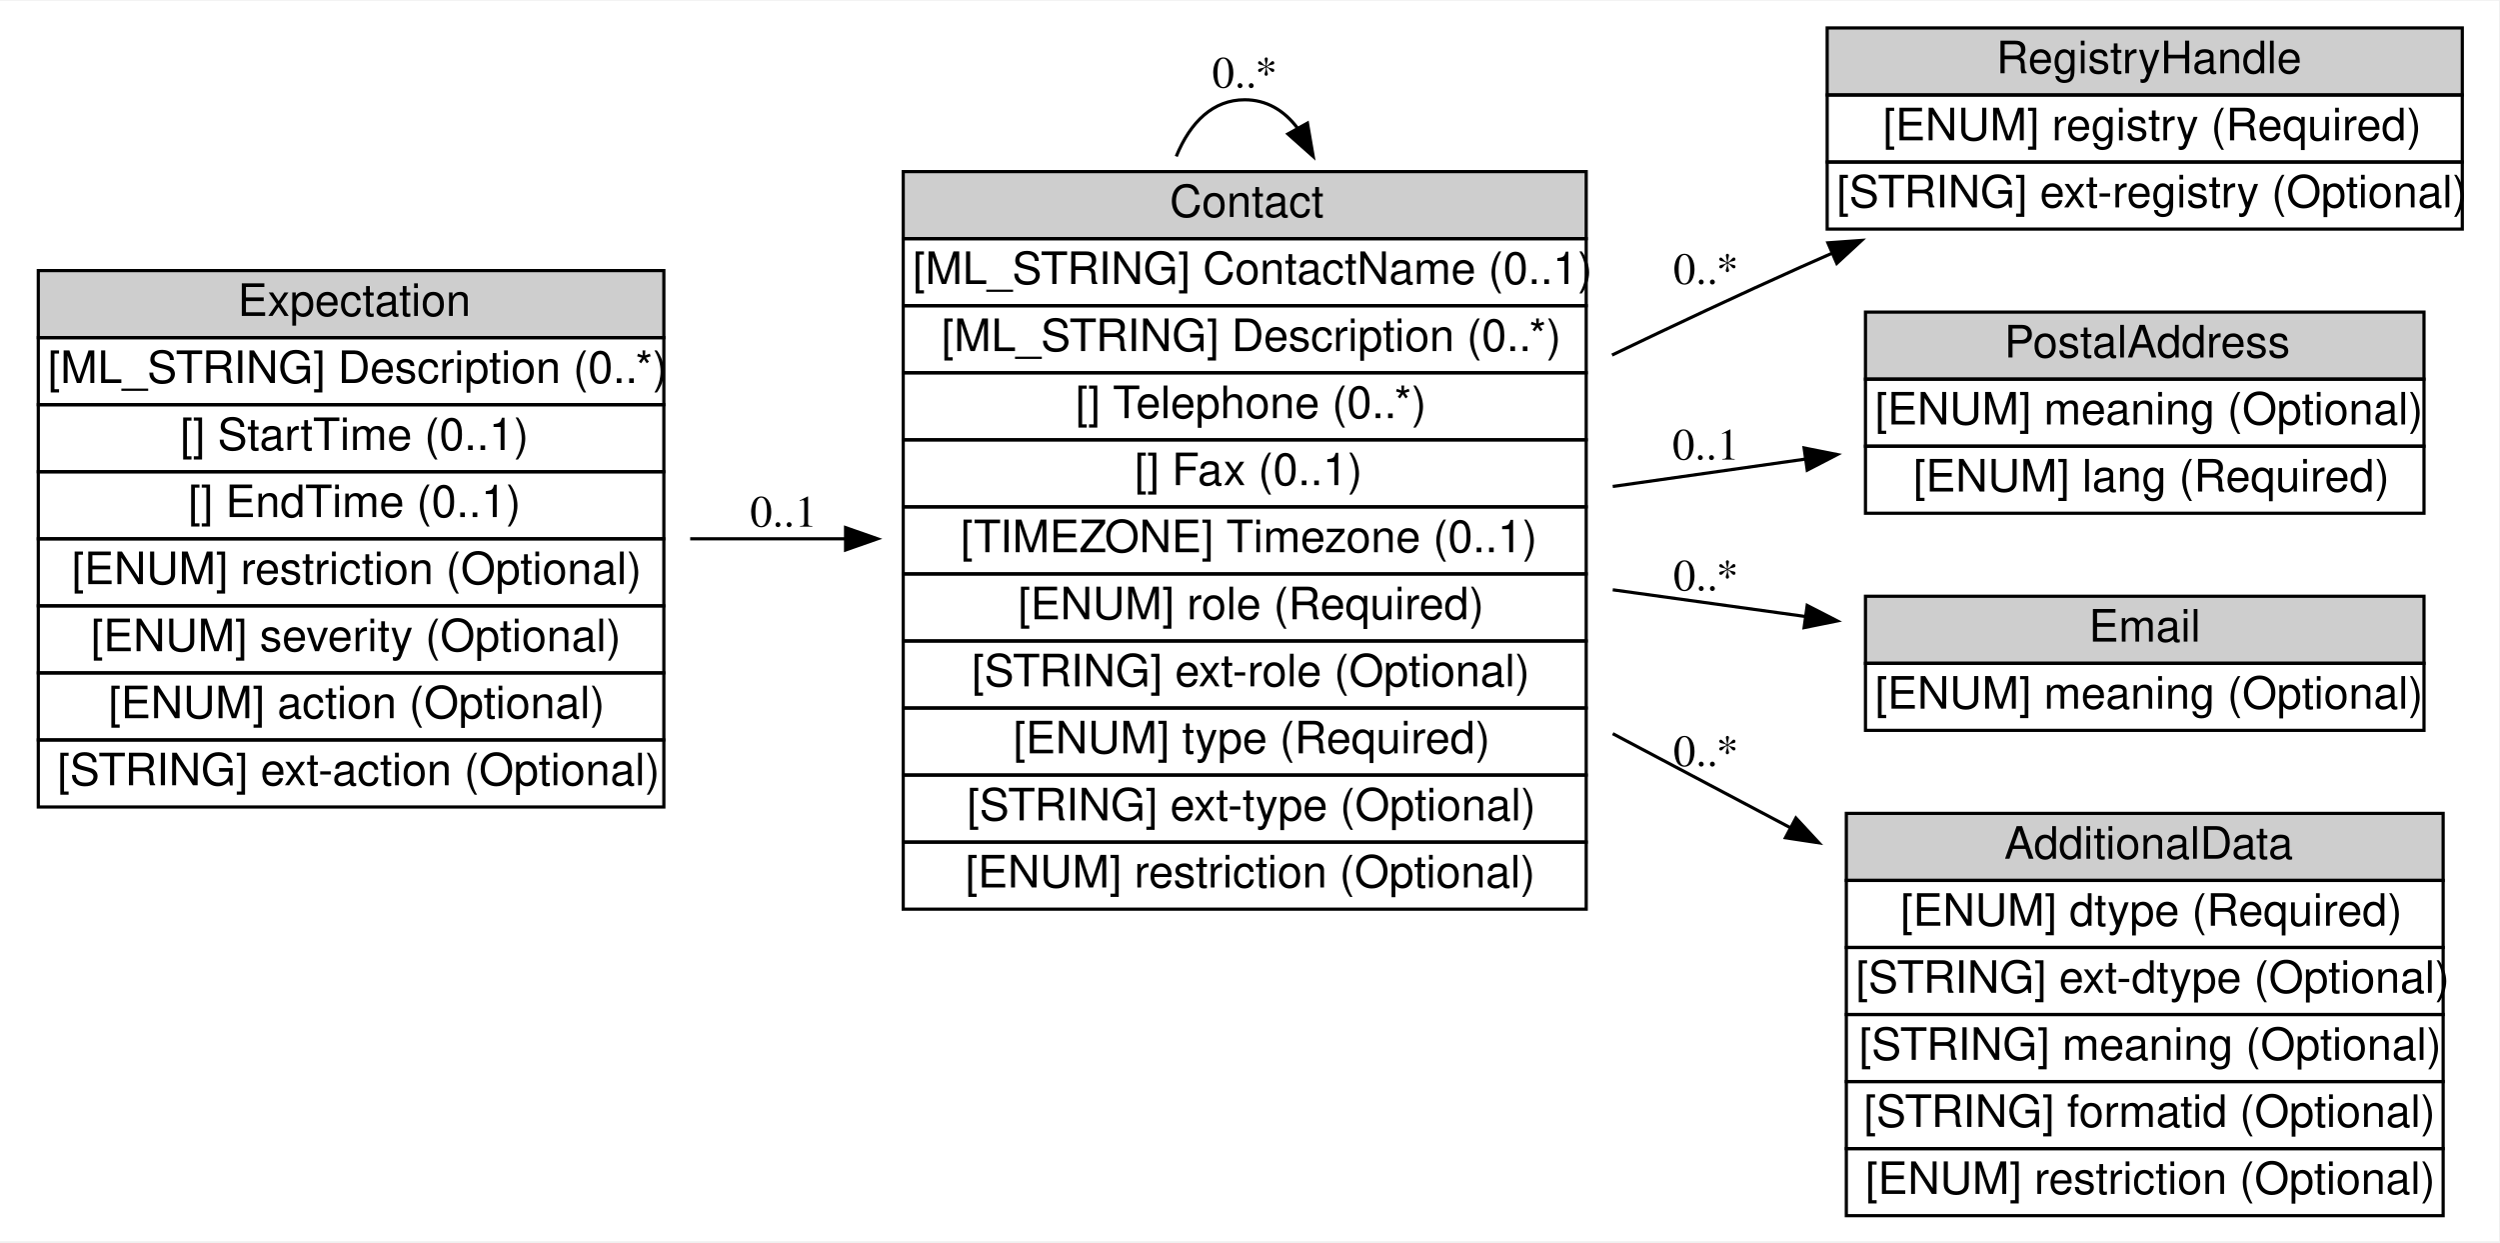
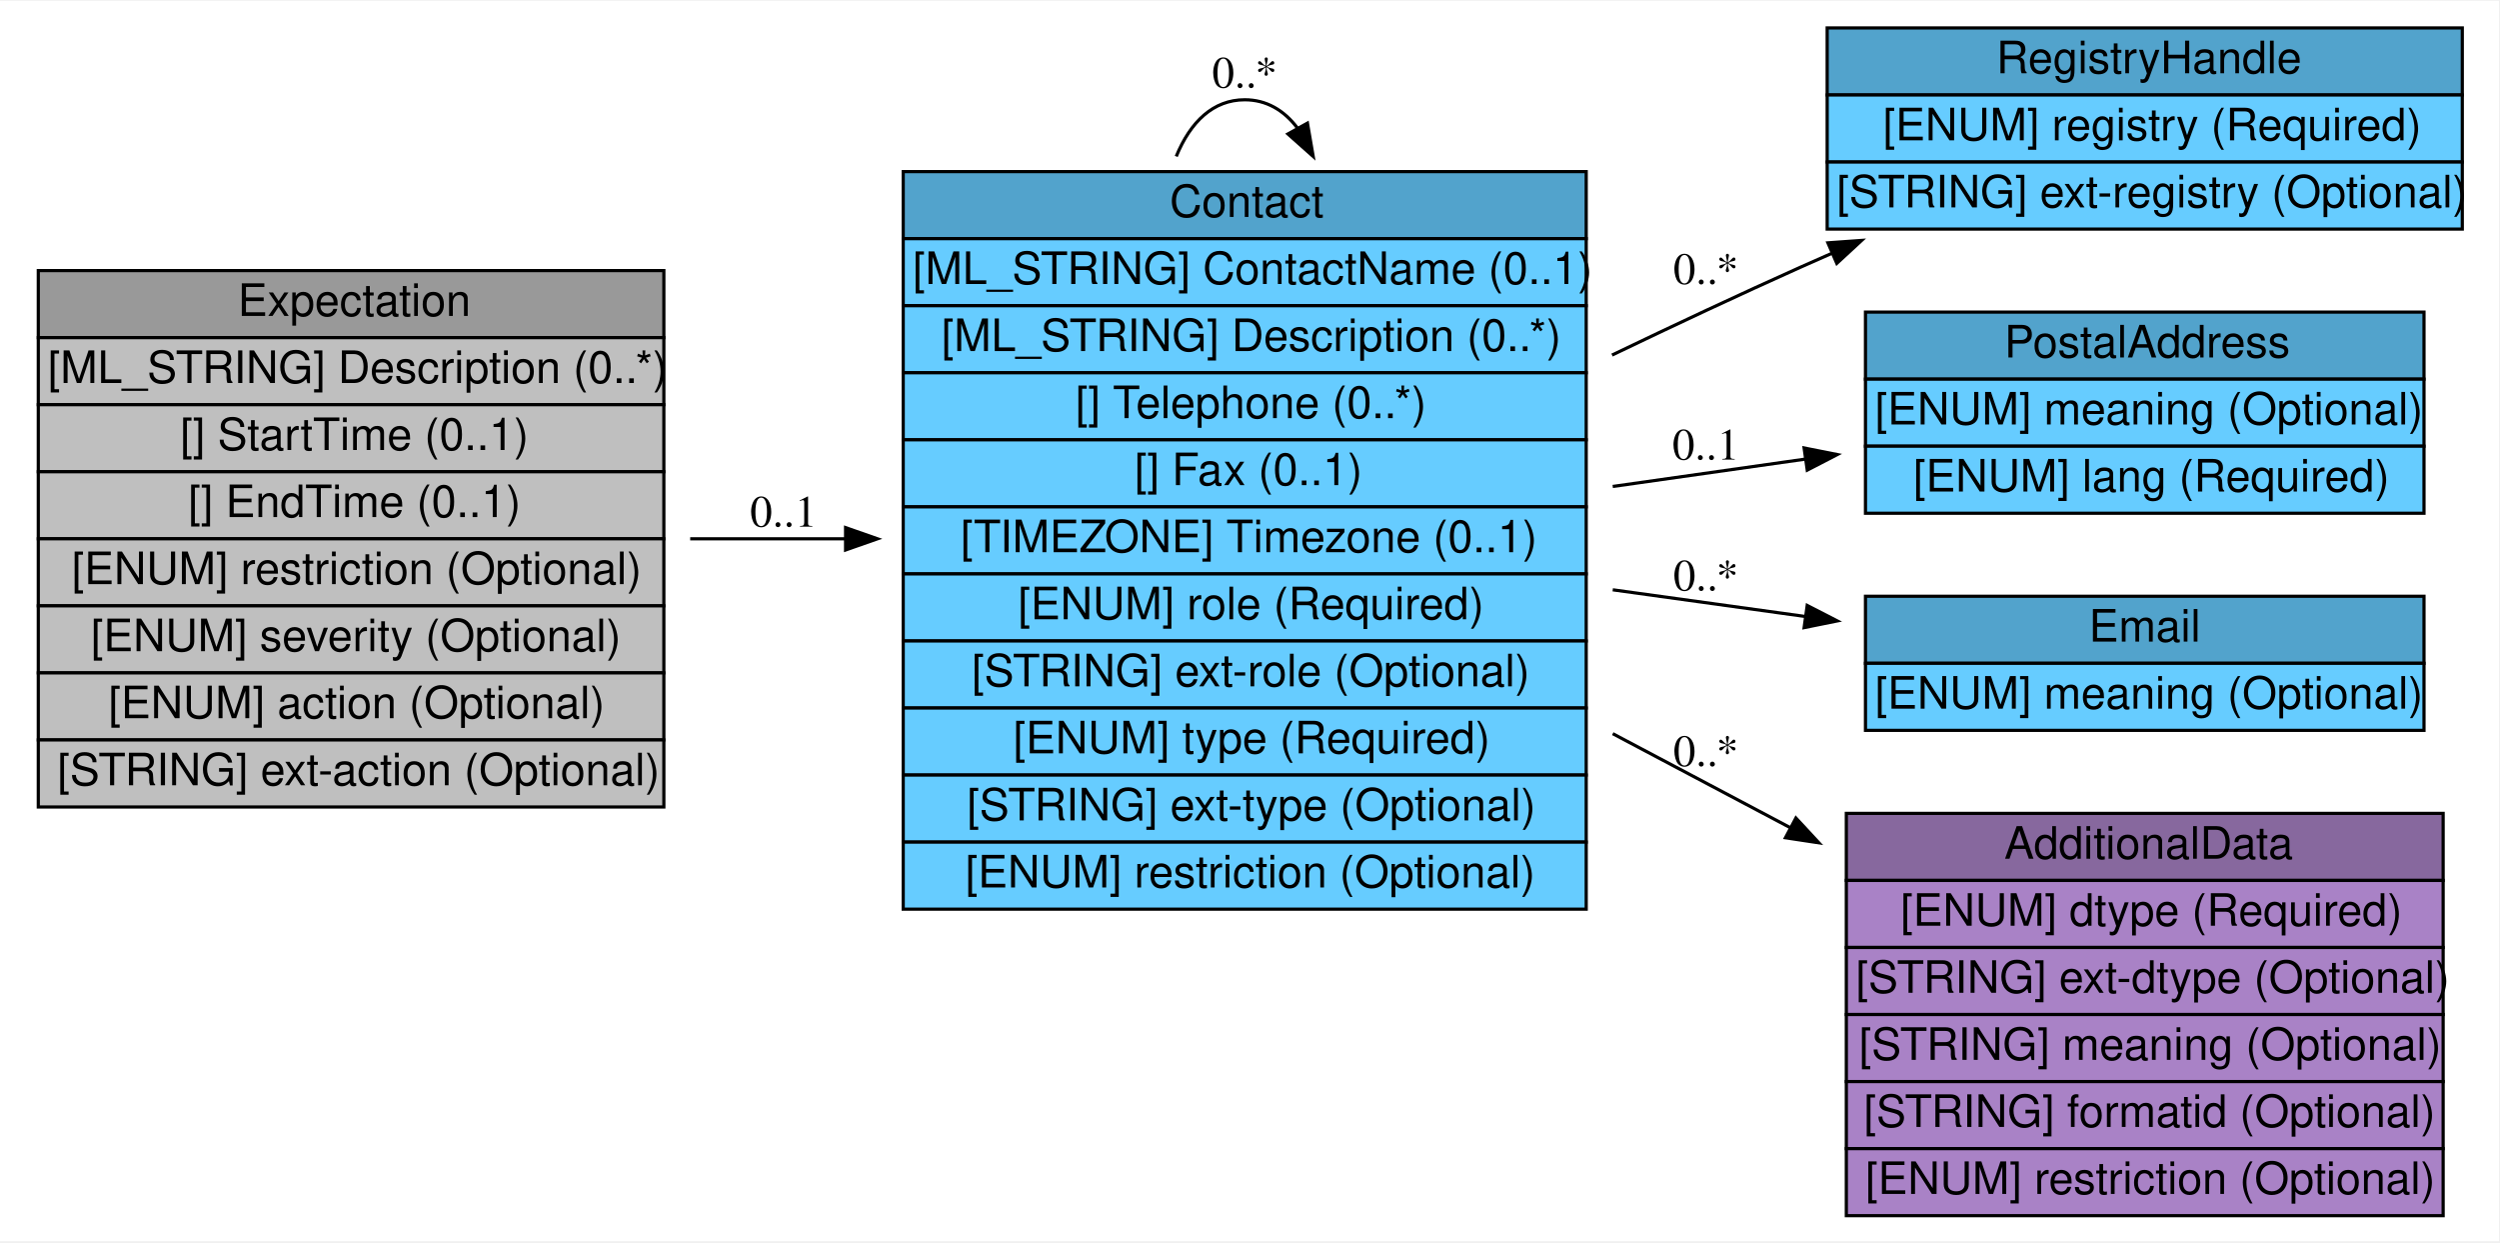
<svg xmlns="http://www.w3.org/2000/svg" xmlns:xlink="http://www.w3.org/1999/xlink" width="783pt" height="389pt" viewBox="0.00 0.00 783.00 388.50">
  <g id="graph0" class="graph" transform="scale(1 1) rotate(0) translate(4 384.5)">
    <polygon fill="#ffffff" stroke="transparent" points="-4,4 -4,-384.5 779,-384.5 779,4 -4,4" />
    <g id="node1" class="node">
      <g id="a_node1_0">
        <a xlink:href="/html/IODEFv1/Expectation.html" xlink:title="The Expectation class conveys to the recipient of the IODEF document the actions the sender is requesting. The scope of the requested action is limited to purview of the EventData class in which this class is aggregated. ">
-           <polygon fill="#cecece" stroke="transparent" points="8,-279 8,-300 204,-300 204,-279 8,-279" />
+           <polygon fill="#999999" stroke="transparent" points="8,-279 8,-300 204,-300 204,-279 8,-279" />
          <polygon fill="none" stroke="#000000" points="8,-279 8,-300 204,-300 204,-279 8,-279" />
          <text text-anchor="start" x="70.5" y="-285.8" font-family="Nimbus Sans L" font-size="14.00" fill="#000000">Expectation</text>
        </a>
      </g>
      <g id="a_node1_1">
        <a xlink:href="/html/IODEFv1/Expectation.html" xlink:title="A free-form description of the desired action(s).">
+           <polygon fill="#bfbfbf" stroke="transparent" points="8,-258 8,-279 204,-279 204,-258 8,-258" />
          <polygon fill="none" stroke="#000000" points="8,-258 8,-279 204,-279 204,-258 8,-258" />
          <text text-anchor="start" x="11" y="-264.8" font-family="Nimbus Sans L" font-size="14.00" fill="#000000">[ML_STRING] Description (0..*)</text>
        </a>
      </g>
      <g id="a_node1_2">
        <a xlink:href="/html/IODEFv1/Expectation.html" xlink:title="The time at which the action should be performed.  A timestamp that is earlier than the ReportTime specified in the Incident class denotes that the expectation should be fulfilled as soon as possible.  The absence of this element leaves the execution of the expectation to the discretion of the recipient.">
+           <polygon fill="#bfbfbf" stroke="transparent" points="8,-237 8,-258 204,-258 204,-237 8,-237" />
          <polygon fill="none" stroke="#000000" points="8,-237 8,-258 204,-258 204,-237 8,-237" />
          <text text-anchor="start" x="52.5" y="-243.8" font-family="Nimbus Sans L" font-size="14.00" fill="#000000">[] StartTime (0..1)</text>
        </a>
      </g>
      <g id="a_node1_3">
        <a xlink:href="/html/IODEFv1/Expectation.html" xlink:title="The time by which the action should be completed. If the action is not carried out by this time, it should no longer be performed.">
+           <polygon fill="#bfbfbf" stroke="transparent" points="8,-216 8,-237 204,-237 204,-216 8,-216" />
          <polygon fill="none" stroke="#000000" points="8,-216 8,-237 204,-237 204,-216 8,-216" />
          <text text-anchor="start" x="55" y="-222.8" font-family="Nimbus Sans L" font-size="14.00" fill="#000000">[] EndTime (0..1)</text>
        </a>
      </g>
      <g id="a_node1_4">
        <a xlink:href="/html/IODEFv1/Expectation.html" xlink:title="This attribute is defined in Section 3.2.">
+           <polygon fill="#bfbfbf" stroke="transparent" points="8,-195 8,-216 204,-216 204,-195 8,-195" />
          <polygon fill="none" stroke="#000000" points="8,-195 8,-216 204,-216 204,-195 8,-195" />
          <text text-anchor="start" x="18.5" y="-201.8" font-family="Nimbus Sans L" font-size="14.00" fill="#000000">[ENUM] restriction (Optional)</text>
        </a>
      </g>
      <g id="a_node1_5">
        <a xlink:href="/html/IODEFv1/Expectation.html" xlink:title="Indicates the desired priority of the action. This attribute is an enumerated list with no default value, and the semantics of these relative measures are context dependent.">
+           <polygon fill="#bfbfbf" stroke="transparent" points="8,-174 8,-195 204,-195 204,-174 8,-174" />
          <polygon fill="none" stroke="#000000" points="8,-174 8,-195 204,-195 204,-174 8,-174" />
          <text text-anchor="start" x="24.5" y="-180.8" font-family="Nimbus Sans L" font-size="14.00" fill="#000000">[ENUM] severity (Optional)</text>
        </a>
      </g>
      <g id="a_node1_6">
        <a xlink:href="/html/IODEFv1/Expectation.html" xlink:title="Classifies the type of action requested.  This attribute is an enumerated list with no default value.">
+           <polygon fill="#bfbfbf" stroke="transparent" points="8,-153 8,-174 204,-174 204,-153 8,-153" />
          <polygon fill="none" stroke="#000000" points="8,-153 8,-174 204,-174 204,-153 8,-153" />
          <text text-anchor="start" x="30" y="-159.8" font-family="Nimbus Sans L" font-size="14.00" fill="#000000">[ENUM] action (Optional)</text>
        </a>
      </g>
      <g id="a_node1_7">
        <a xlink:href="/html/IODEFv1/Expectation.html" xlink:title="A means by which to extend the action attribute.  See Section 5.1.">
+           <polygon fill="#bfbfbf" stroke="transparent" points="8,-132 8,-153 204,-153 204,-132 8,-132" />
          <polygon fill="none" stroke="#000000" points="8,-132 8,-153 204,-153 204,-132 8,-132" />
          <text text-anchor="start" x="14" y="-138.8" font-family="Nimbus Sans L" font-size="14.00" fill="#000000">[STRING] ext-action (Optional)</text>
        </a>
      </g>
    </g>
    <g id="node2" class="node">
      <g id="a_node2_8">
        <a xlink:href="/html/IODEFv1/Contact.html" xlink:title="The Contact class describes contact information for organizations and personnel involved in the incident. This class allows for the naming of the involved party, specifying contact information for them, and identifying their role in the incident. ">
-           <polygon fill="#cecece" stroke="transparent" points="279,-310 279,-331 493,-331 493,-310 279,-310" />
+           <polygon fill="#52a3cc" stroke="transparent" points="279,-310 279,-331 493,-331 493,-310 279,-310" />
          <polygon fill="none" stroke="#000000" points="279,-310 279,-331 493,-331 493,-310 279,-310" />
          <text text-anchor="start" x="362.5" y="-316.8" font-family="Nimbus Sans L" font-size="14.00" fill="#000000">Contact</text>
        </a>
      </g>
      <g id="a_node2_9">
        <a xlink:href="/html/IODEFv1/Contact.html" xlink:title="The name of the contact.  The contact may either be an organization or a person.  The type attribute disambiguates the semantics.">
+           <polygon fill="#66ccff" stroke="transparent" points="279,-289 279,-310 493,-310 493,-289 279,-289" />
          <polygon fill="none" stroke="#000000" points="279,-289 279,-310 493,-310 493,-289 279,-289" />
          <text text-anchor="start" x="282" y="-295.8" font-family="Nimbus Sans L" font-size="14.00" fill="#000000">[ML_STRING] ContactName (0..1)</text>
        </a>
      </g>
      <g id="a_node2_10">
        <a xlink:href="/html/IODEFv1/Contact.html" xlink:title="A free-form description of this contact.  In the case of a person, this is often the organizational title of the individual.">
+           <polygon fill="#66ccff" stroke="transparent" points="279,-268 279,-289 493,-289 493,-268 279,-268" />
          <polygon fill="none" stroke="#000000" points="279,-268 279,-289 493,-289 493,-268 279,-268" />
          <text text-anchor="start" x="291" y="-274.8" font-family="Nimbus Sans L" font-size="14.00" fill="#000000">[ML_STRING] Description (0..*)</text>
        </a>
      </g>
      <g id="a_node2_11">
        <a xlink:href="/html/IODEFv1/Contact.html" xlink:title="The telephone number of the contact.">
+           <polygon fill="#66ccff" stroke="transparent" points="279,-247 279,-268 493,-268 493,-247 279,-247" />
          <polygon fill="none" stroke="#000000" points="279,-247 279,-268 493,-268 493,-247 279,-247" />
          <text text-anchor="start" x="333" y="-253.8" font-family="Nimbus Sans L" font-size="14.00" fill="#000000">[] Telephone (0..*)</text>
        </a>
      </g>
      <g id="a_node2_12">
        <a xlink:href="/html/IODEFv1/Contact.html" xlink:title="The facsimile telephone number of the contact.">
+           <polygon fill="#66ccff" stroke="transparent" points="279,-226 279,-247 493,-247 493,-226 279,-226" />
          <polygon fill="none" stroke="#000000" points="279,-226 279,-247 493,-247 493,-226 279,-226" />
          <text text-anchor="start" x="351.5" y="-232.8" font-family="Nimbus Sans L" font-size="14.00" fill="#000000">[] Fax (0..1)</text>
        </a>
      </g>
      <g id="a_node2_13">
        <a xlink:href="/html/IODEFv1/Contact.html" xlink:title="The timezone in which the contact resides formatted according to Section 2.9.">
+           <polygon fill="#66ccff" stroke="transparent" points="279,-205 279,-226 493,-226 493,-205 279,-205" />
          <polygon fill="none" stroke="#000000" points="279,-205 279,-226 493,-226 493,-205 279,-205" />
          <text text-anchor="start" x="297" y="-211.8" font-family="Nimbus Sans L" font-size="14.00" fill="#000000">[TIMEZONE] Timezone (0..1)</text>
        </a>
      </g>
      <g id="a_node2_14">
        <a xlink:href="/html/IODEFv1/Contact.html" xlink:title="Indicates the role the contact fulfills.  This attribute is defined as an enumerated list:">
+           <polygon fill="#66ccff" stroke="transparent" points="279,-184 279,-205 493,-205 493,-184 279,-184" />
          <polygon fill="none" stroke="#000000" points="279,-184 279,-205 493,-205 493,-184 279,-184" />
          <text text-anchor="start" x="315" y="-190.8" font-family="Nimbus Sans L" font-size="14.00" fill="#000000">[ENUM] role (Required)</text>
        </a>
      </g>
      <g id="a_node2_15">
        <a xlink:href="/html/IODEFv1/Contact.html" xlink:title="A means by which to extend the role attribute. See Section 5.1.">
+           <polygon fill="#66ccff" stroke="transparent" points="279,-163 279,-184 493,-184 493,-163 279,-163" />
          <polygon fill="none" stroke="#000000" points="279,-163 279,-184 493,-184 493,-163 279,-163" />
          <text text-anchor="start" x="300.5" y="-169.8" font-family="Nimbus Sans L" font-size="14.00" fill="#000000">[STRING] ext-role (Optional)</text>
        </a>
      </g>
      <g id="a_node2_16">
        <a xlink:href="/html/IODEFv1/Contact.html" xlink:title="Indicates the type of contact being described. This attribute is defined as an enumerated list:">
+           <polygon fill="#66ccff" stroke="transparent" points="279,-142 279,-163 493,-163 493,-142 279,-142" />
          <polygon fill="none" stroke="#000000" points="279,-142 279,-163 493,-163 493,-142 279,-142" />
          <text text-anchor="start" x="313.5" y="-148.8" font-family="Nimbus Sans L" font-size="14.00" fill="#000000">[ENUM] type (Required)</text>
        </a>
      </g>
      <g id="a_node2_17">
        <a xlink:href="/html/IODEFv1/Contact.html" xlink:title="A means by which to extend the type attribute. See Section 5.1.">
+           <polygon fill="#66ccff" stroke="transparent" points="279,-121 279,-142 493,-142 493,-121 279,-121" />
          <polygon fill="none" stroke="#000000" points="279,-121 279,-142 493,-142 493,-121 279,-121" />
          <text text-anchor="start" x="299" y="-127.8" font-family="Nimbus Sans L" font-size="14.00" fill="#000000">[STRING] ext-type (Optional)</text>
        </a>
      </g>
      <g id="a_node2_18">
        <a xlink:href="/html/IODEFv1/Contact.html" xlink:title="This attribute is defined in Section 3.2.">
+           <polygon fill="#66ccff" stroke="transparent" points="279,-100 279,-121 493,-121 493,-100 279,-100" />
          <polygon fill="none" stroke="#000000" points="279,-100 279,-121 493,-121 493,-100 279,-100" />
          <text text-anchor="start" x="298.5" y="-106.8" font-family="Nimbus Sans L" font-size="14.00" fill="#000000">[ENUM] restriction (Optional)</text>
        </a>
      </g>
    </g>
    <g id="edge6" class="edge">
      <path fill="none" stroke="#000000" d="M212.255,-216C228.142,-216 244.645,-216 260.878,-216" />
      <polygon fill="#000000" stroke="#000000" points="260.942,-219.5 270.942,-216 260.942,-212.5 260.942,-219.5" />
      <text text-anchor="middle" x="241.5" y="-219.8" font-family="Times,serif" font-size="14.00" fill="#000000">0..1</text>
    </g>
    <g id="edge4" class="edge">
      <path fill="none" stroke="#000000" d="M364.544,-335.75C369.004,-346.646 376.156,-353.5 386,-353.5 392.768,-353.5 398.263,-350.26 402.486,-344.695" />
      <polygon fill="#000000" stroke="#000000" points="405.659,-346.191 407.456,-335.75 399.54,-342.791 405.659,-346.191" />
      <text text-anchor="middle" x="386" y="-357.3" font-family="Times,serif" font-size="14.00" fill="#000000">0..*</text>
    </g>
    <g id="node3" class="node">
      <g id="a_node3_19">
        <a xlink:href="/html/IODEFv1/RegistryHandle.html" xlink:title="The RegistryHandle class represents a handle into an Internet registry or community-specific database. The handle is specified in the element content and the type attribute specifies the database. ">
-           <polygon fill="#cecece" stroke="transparent" points="568.5,-355 568.5,-376 767.5,-376 767.5,-355 568.5,-355" />
+           <polygon fill="#52a3cc" stroke="transparent" points="568.5,-355 568.5,-376 767.5,-376 767.5,-355 568.5,-355" />
          <polygon fill="none" stroke="#000000" points="568.5,-355 568.5,-376 767.5,-376 767.5,-355 568.5,-355" />
          <text text-anchor="start" x="621.5" y="-361.8" font-family="Nimbus Sans L" font-size="14.00" fill="#000000">RegistryHandle</text>
        </a>
      </g>
      <g id="a_node3_20">
        <a xlink:href="/html/IODEFv1/RegistryHandle.html" xlink:title="The database to which the handle belongs.  The default value is 'local'.  The possible values are:">
+           <polygon fill="#66ccff" stroke="transparent" points="568.5,-334 568.5,-355 767.5,-355 767.5,-334 568.5,-334" />
          <polygon fill="none" stroke="#000000" points="568.5,-334 568.5,-355 767.5,-355 767.5,-334 568.5,-334" />
          <text text-anchor="start" x="586" y="-340.8" font-family="Nimbus Sans L" font-size="14.00" fill="#000000">[ENUM] registry (Required)</text>
        </a>
      </g>
      <g id="a_node3_21">
        <a xlink:href="/html/IODEFv1/RegistryHandle.html" xlink:title="A means by which to extend the registry attribute.  See Section 5.1.">
+           <polygon fill="#66ccff" stroke="transparent" points="568.5,-313 568.5,-334 767.5,-334 767.5,-313 568.5,-313" />
          <polygon fill="none" stroke="#000000" points="568.5,-313 568.5,-334 767.5,-334 767.5,-313 568.5,-313" />
          <text text-anchor="start" x="571.5" y="-319.8" font-family="Nimbus Sans L" font-size="14.00" fill="#000000">[STRING] ext-registry (Optional)</text>
        </a>
      </g>
    </g>
    <g id="edge1" class="edge">
      <path fill="none" stroke="#000000" d="M501.087,-273.541C520.643,-282.939 540.826,-292.404 560,-301 563.226,-302.446 566.514,-303.901 569.841,-305.356" />
      <polygon fill="#000000" stroke="#000000" points="568.732,-308.69 579.3,-309.45 571.513,-302.265 568.732,-308.69" />
      <text text-anchor="middle" x="530.5" y="-295.8" font-family="Times,serif" font-size="14.00" fill="#000000">0..*</text>
    </g>
    <g id="node4" class="node">
      <g id="a_node4_22">
        <a xlink:href="/html/IODEFv1/PostalAddress.html" xlink:title="The PostalAddress class specifies a postal address formatted according to the POSTAL data type (Section 2.11). ">
-           <polygon fill="#cecece" stroke="transparent" points="580.5,-266 580.5,-287 755.5,-287 755.5,-266 580.5,-266" />
+           <polygon fill="#52a3cc" stroke="transparent" points="580.5,-266 580.5,-287 755.5,-287 755.5,-266 580.5,-266" />
          <polygon fill="none" stroke="#000000" points="580.5,-266 580.5,-287 755.5,-287 755.5,-266 580.5,-266" />
          <text text-anchor="start" x="624" y="-272.8" font-family="Nimbus Sans L" font-size="14.00" fill="#000000">PostalAddress</text>
        </a>
      </g>
      <g id="a_node4_23">
        <a xlink:href="/html/IODEFv1/PostalAddress.html" xlink:title="A free-form description of the element content.">
+           <polygon fill="#66ccff" stroke="transparent" points="580.5,-245 580.5,-266 755.5,-266 755.5,-245 580.5,-245" />
          <polygon fill="none" stroke="#000000" points="580.5,-245 580.5,-266 755.5,-266 755.5,-245 580.5,-245" />
          <text text-anchor="start" x="583.5" y="-251.8" font-family="Nimbus Sans L" font-size="14.00" fill="#000000">[ENUM] meaning (Optional)</text>
        </a>
      </g>
      <g id="a_node4_24">
        <a xlink:href="/html/IODEFv1/PostalAddress.html" xlink:title="A valid language code per RFC 4646 [7] constrained by the definition of &quot;xs:language&quot;.  The interpretation of this code is described in Section 6.">
+           <polygon fill="#66ccff" stroke="transparent" points="580.5,-224 580.5,-245 755.5,-245 755.5,-224 580.5,-224" />
          <polygon fill="none" stroke="#000000" points="580.5,-224 580.5,-245 755.5,-245 755.5,-224 580.5,-224" />
          <text text-anchor="start" x="595.5" y="-230.8" font-family="Nimbus Sans L" font-size="14.00" fill="#000000">[ENUM] lang (Required)</text>
        </a>
      </g>
    </g>
    <g id="edge2" class="edge">
      <path fill="none" stroke="#000000" d="M501.309,-232.385C521.312,-235.227 542.025,-238.171 561.757,-240.974" />
      <polygon fill="#000000" stroke="#000000" points="561.273,-244.441 571.666,-242.382 562.258,-237.51 561.273,-244.441" />
      <text text-anchor="middle" x="530.5" y="-240.8" font-family="Times,serif" font-size="14.00" fill="#000000">0..1</text>
    </g>
    <g id="node5" class="node">
      <g id="a_node5_25">
        <a xlink:href="/html/IODEFv1/Email.html" xlink:title="The Email class specifies an email address formatted according to EMAIL data type (Section 2.14). ">
-           <polygon fill="#cecece" stroke="transparent" points="580.5,-177 580.5,-198 755.5,-198 755.5,-177 580.5,-177" />
+           <polygon fill="#52a3cc" stroke="transparent" points="580.5,-177 580.5,-198 755.5,-198 755.5,-177 580.5,-177" />
          <polygon fill="none" stroke="#000000" points="580.5,-177 580.5,-198 755.5,-198 755.5,-177 580.5,-177" />
          <text text-anchor="start" x="650.5" y="-183.8" font-family="Nimbus Sans L" font-size="14.00" fill="#000000">Email</text>
        </a>
      </g>
      <g id="a_node5_26">
        <a xlink:href="/html/IODEFv1/Email.html" xlink:title="A free-form description of the element content (e.g., hours of coverage for a given number).">
+           <polygon fill="#66ccff" stroke="transparent" points="580.5,-156 580.5,-177 755.5,-177 755.5,-156 580.5,-156" />
          <polygon fill="none" stroke="#000000" points="580.5,-156 580.5,-177 755.5,-177 755.5,-156 580.5,-156" />
          <text text-anchor="start" x="583.5" y="-162.8" font-family="Nimbus Sans L" font-size="14.00" fill="#000000">[ENUM] meaning (Optional)</text>
        </a>
      </g>
    </g>
    <g id="edge3" class="edge">
      <path fill="none" stroke="#000000" d="M501.309,-200.025C521.312,-197.253 542.025,-194.384 561.757,-191.65" />
      <polygon fill="#000000" stroke="#000000" points="562.241,-195.117 571.666,-190.277 561.28,-188.183 562.241,-195.117" />
      <text text-anchor="middle" x="530.5" y="-199.8" font-family="Times,serif" font-size="14.00" fill="#000000">0..*</text>
    </g>
    <g id="node6" class="node">
      <g id="a_node6_27">
        <a xlink:href="/html/IODEFv1/AdditionalData.html" xlink:title="The AdditionalData class serves as an extension mechanism for information not otherwise represented in the data model. For relatively simple information, atomic data types (e.g., integers, strings) are provided with a mechanism to annotate their meaning. The class can also be used to extend the data model (and the associated Schema) to support proprietary extensions by encapsulating entire XML documents conforming to another Schema (e.g., IDMEF). A detailed discussion for extending the data model and the schema can be found in Section 5. ">
-           <polygon fill="#cecece" stroke="transparent" points="574.5,-109 574.5,-130 761.5,-130 761.5,-109 574.5,-109" />
+           <polygon fill="#87689e" stroke="transparent" points="574.5,-109 574.5,-130 761.5,-130 761.5,-109 574.5,-109" />
          <polygon fill="none" stroke="#000000" points="574.5,-109 574.5,-130 761.5,-130 761.5,-109 574.5,-109" />
          <text text-anchor="start" x="624" y="-115.8" font-family="Nimbus Sans L" font-size="14.00" fill="#000000">AdditionalData</text>
        </a>
      </g>
      <g id="a_node6_28">
        <a xlink:href="/html/IODEFv1/AdditionalData.html" xlink:title="The data type of the element content.  The permitted values for this attribute are shown below.  The default value is &quot;string&quot;.">
+           <polygon fill="#a982c6" stroke="transparent" points="574.5,-88 574.5,-109 761.5,-109 761.5,-88 574.5,-88" />
          <polygon fill="none" stroke="#000000" points="574.5,-88 574.5,-109 761.5,-109 761.5,-88 574.5,-88" />
          <text text-anchor="start" x="591.5" y="-94.8" font-family="Nimbus Sans L" font-size="14.00" fill="#000000">[ENUM] dtype (Required)</text>
        </a>
      </g>
      <g id="a_node6_29">
        <a xlink:href="/html/IODEFv1/AdditionalData.html" xlink:title="A means by which to extend the dtype attribute.  See Section 5.1.">
+           <polygon fill="#a982c6" stroke="transparent" points="574.5,-67 574.5,-88 761.5,-88 761.5,-67 574.5,-67" />
          <polygon fill="none" stroke="#000000" points="574.5,-67 574.5,-88 761.5,-88 761.5,-67 574.5,-67" />
          <text text-anchor="start" x="577.5" y="-73.8" font-family="Nimbus Sans L" font-size="14.00" fill="#000000">[STRING] ext-dtype (Optional)</text>
        </a>
      </g>
      <g id="a_node6_30">
        <a xlink:href="/html/IODEFv1/AdditionalData.html" xlink:title="A free-form description of the element content.">
+           <polygon fill="#a982c6" stroke="transparent" points="574.5,-46 574.5,-67 761.5,-67 761.5,-46 574.5,-46" />
          <polygon fill="none" stroke="#000000" points="574.5,-46 574.5,-67 761.5,-67 761.5,-46 574.5,-46" />
          <text text-anchor="start" x="578.5" y="-52.8" font-family="Nimbus Sans L" font-size="14.00" fill="#000000">[STRING] meaning (Optional)</text>
        </a>
      </g>
      <g id="a_node6_31">
        <a xlink:href="/html/IODEFv1/AdditionalData.html" xlink:title="An identifier referencing the format and semantics of the element content.">
+           <polygon fill="#a982c6" stroke="transparent" points="574.5,-25 574.5,-46 761.5,-46 761.5,-25 574.5,-25" />
          <polygon fill="none" stroke="#000000" points="574.5,-25 574.5,-46 761.5,-46 761.5,-25 574.5,-25" />
          <text text-anchor="start" x="580" y="-31.8" font-family="Nimbus Sans L" font-size="14.00" fill="#000000">[STRING] formatid (Optional)</text>
        </a>
      </g>
      <g id="a_node6_32">
        <a xlink:href="/html/IODEFv1/AdditionalData.html" xlink:title="This attribute has been defined in Section 3.2.">
+           <polygon fill="#a982c6" stroke="transparent" points="574.5,-4 574.5,-25 761.5,-25 761.5,-4 574.5,-4" />
          <polygon fill="none" stroke="#000000" points="574.5,-4 574.5,-25 761.5,-25 761.5,-4 574.5,-4" />
          <text text-anchor="start" x="580.5" y="-10.8" font-family="Nimbus Sans L" font-size="14.00" fill="#000000">[ENUM] restriction (Optional)</text>
        </a>
      </g>
    </g>
    <g id="edge5" class="edge">
      <path fill="none" stroke="#000000" d="M501.309,-154.966C519.707,-145.228 538.706,-135.172 556.989,-125.494" />
      <polygon fill="#000000" stroke="#000000" points="558.701,-128.548 565.902,-120.777 555.426,-122.362 558.701,-128.548" />
      <text text-anchor="middle" x="530.5" y="-144.8" font-family="Times,serif" font-size="14.00" fill="#000000">0..*</text>
    </g>
  </g>
</svg>
